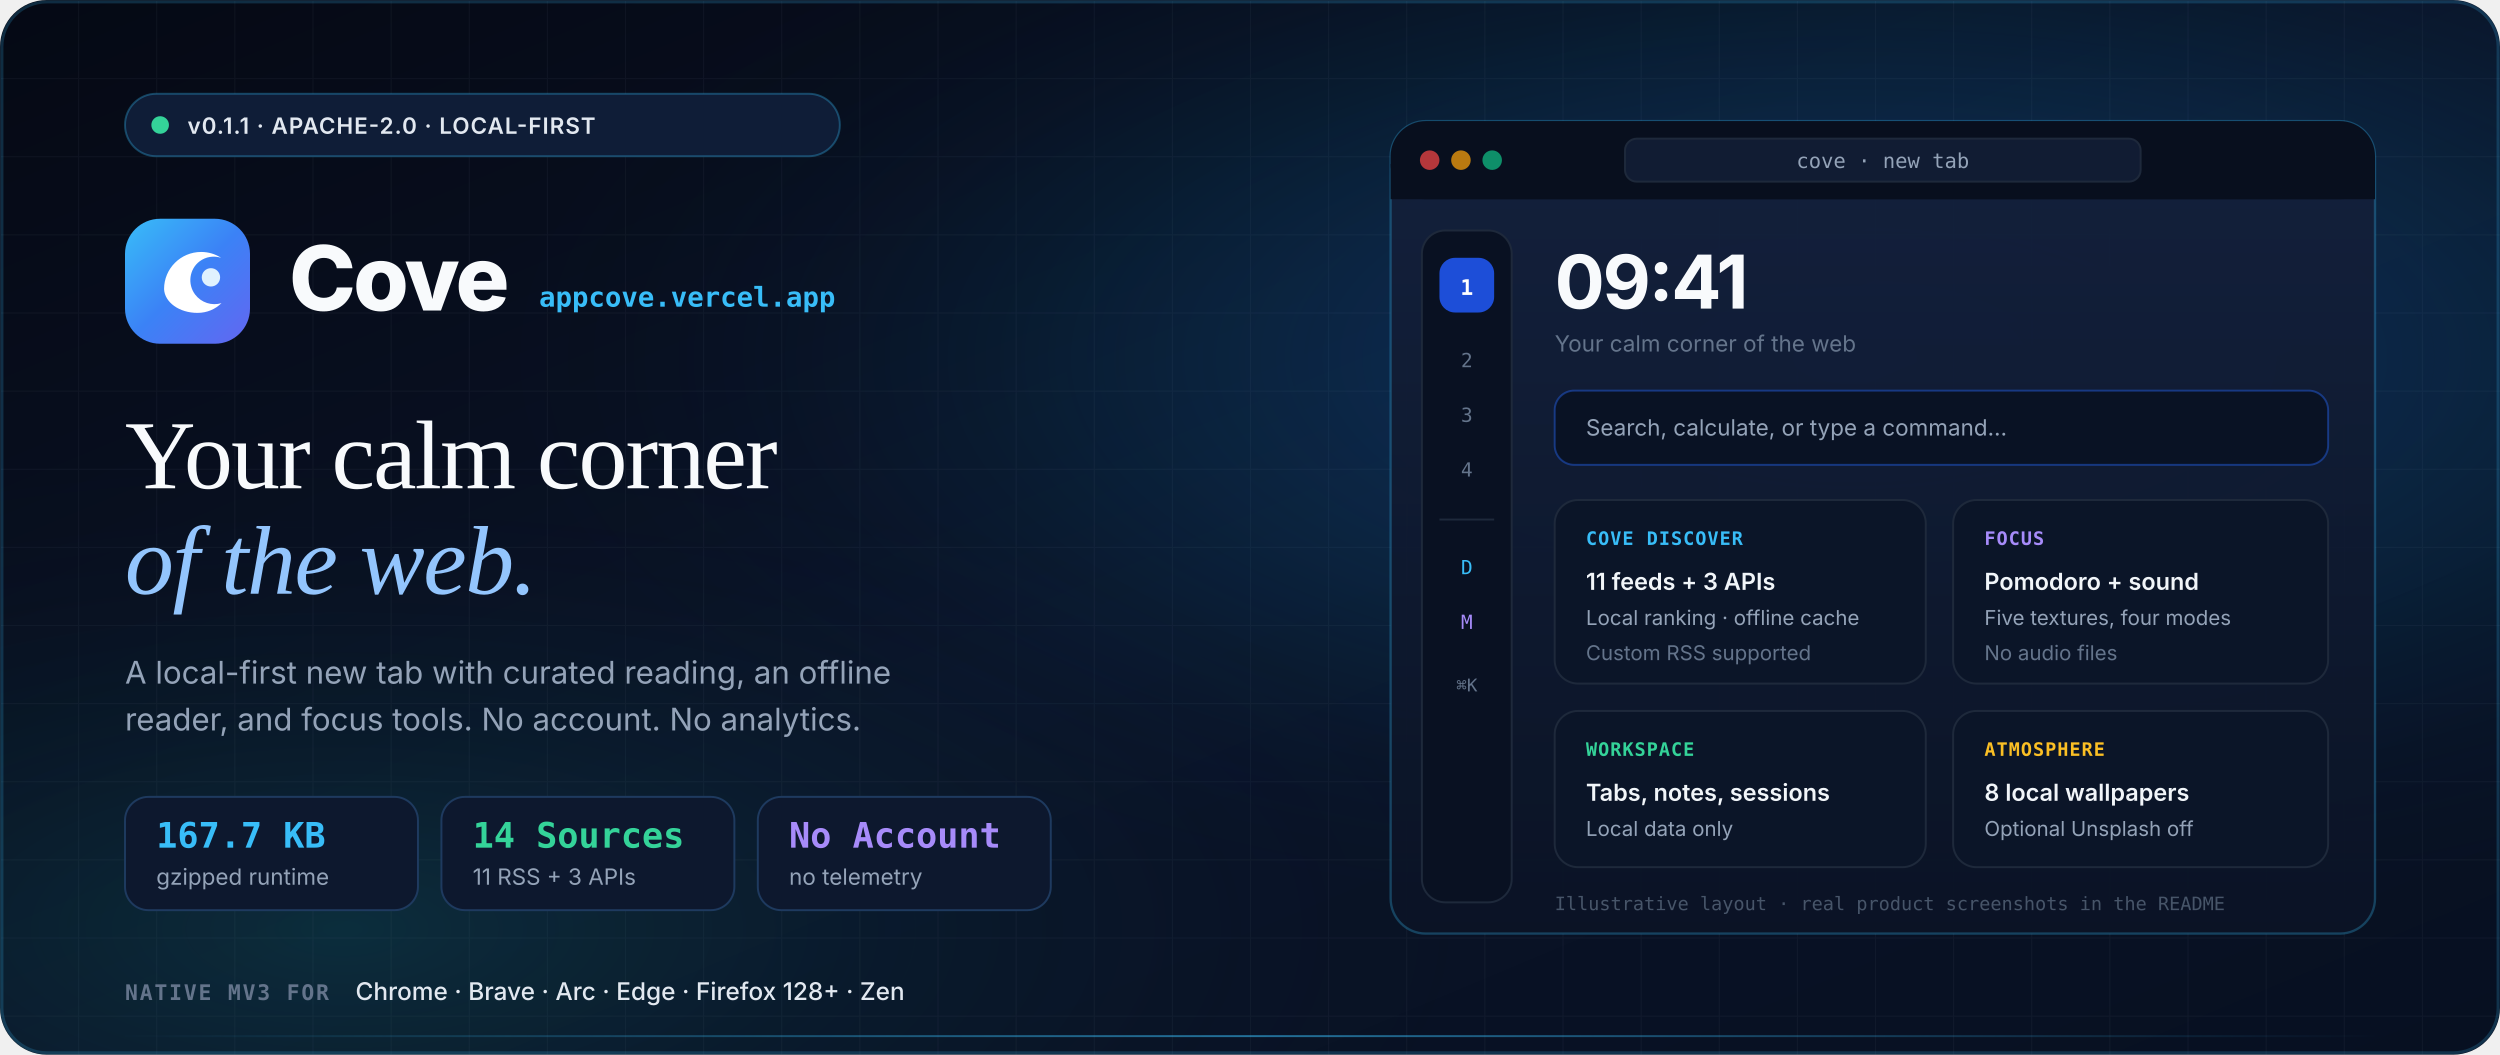
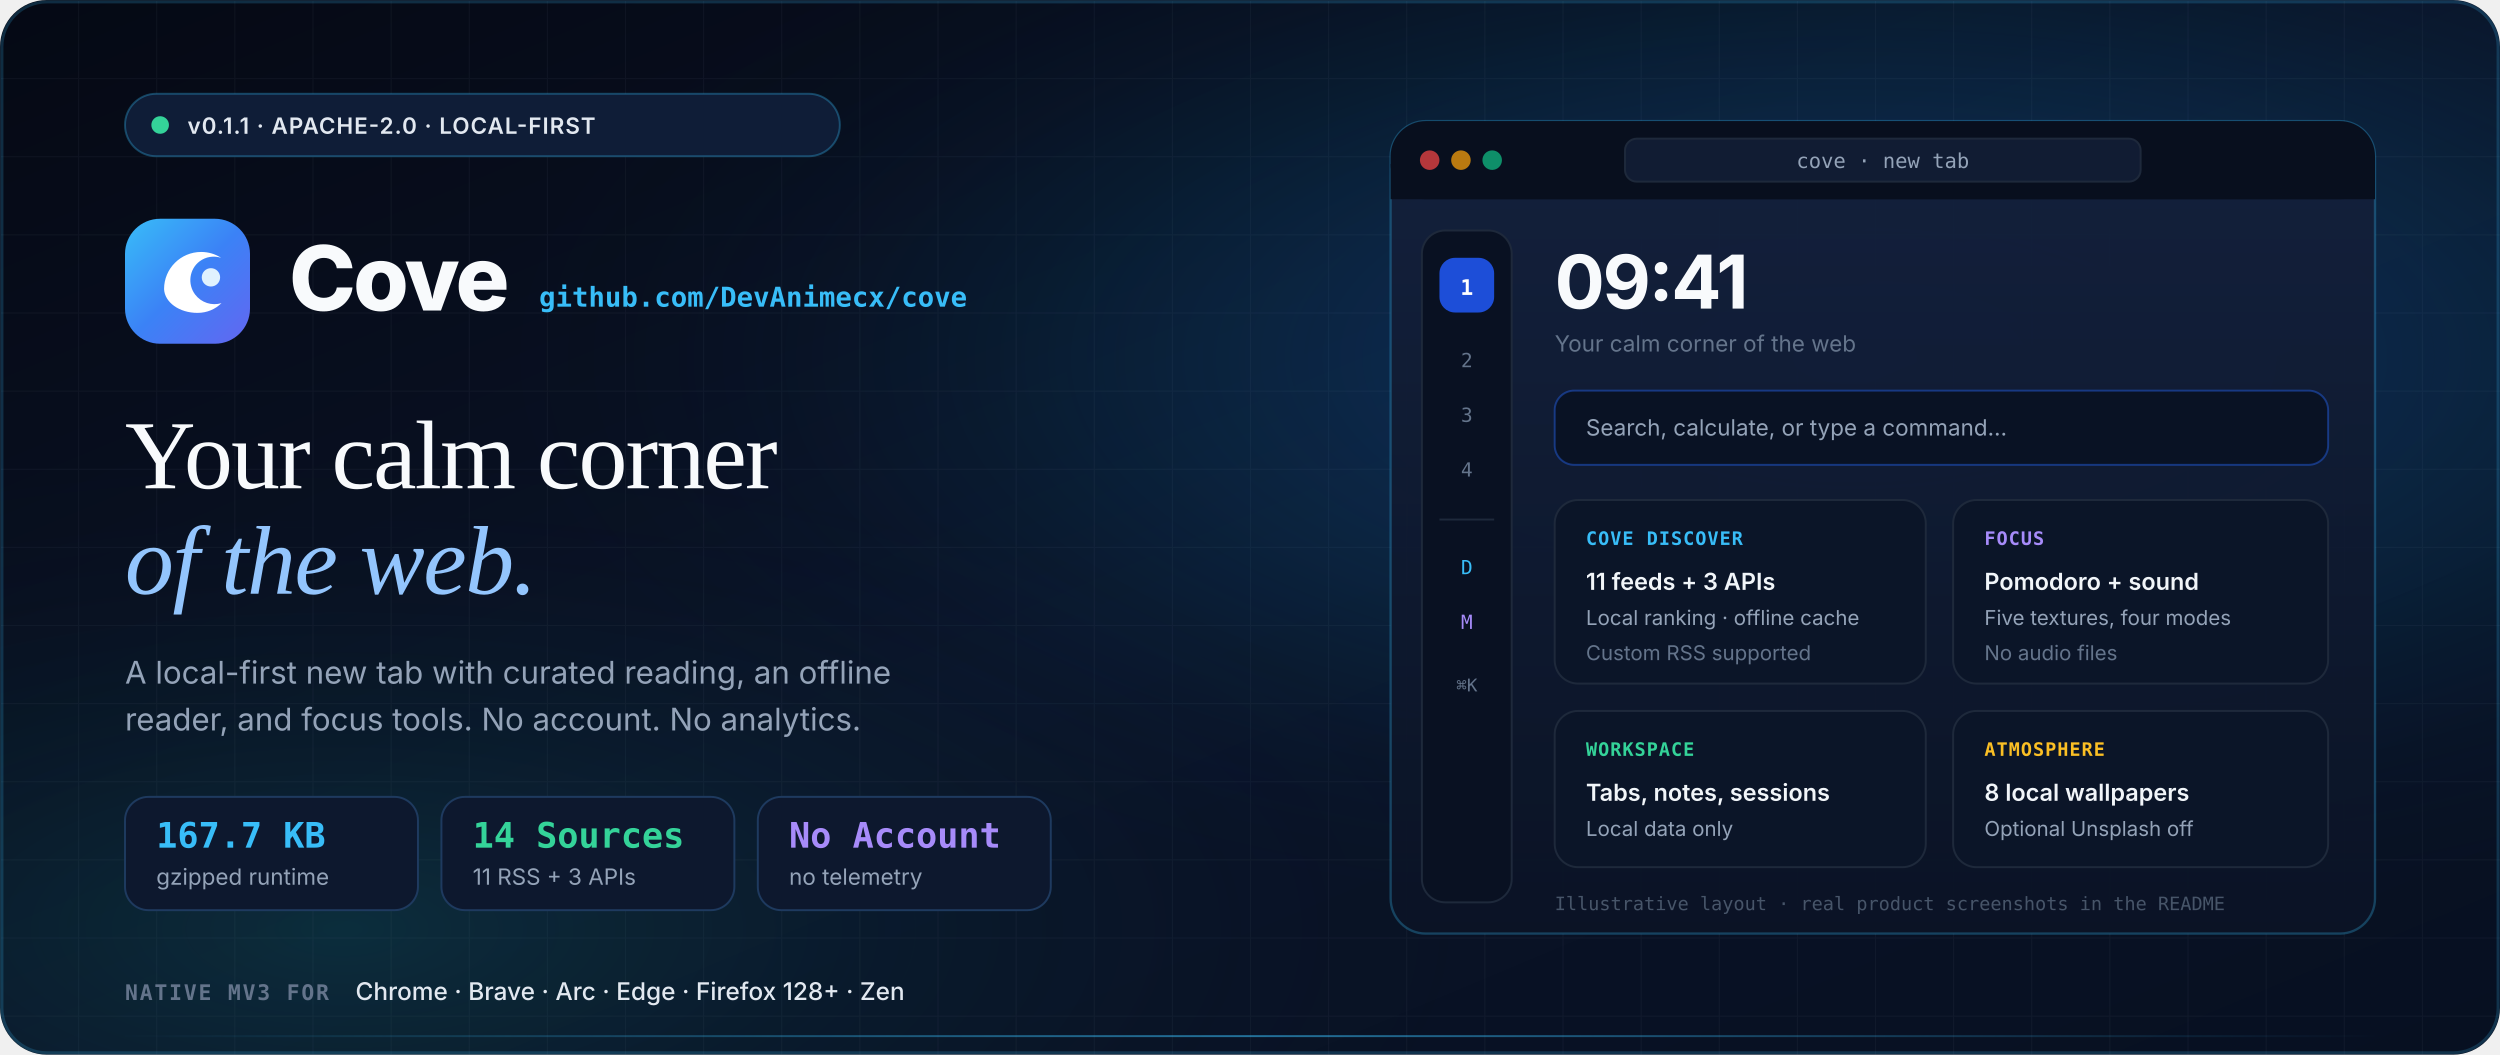
<svg xmlns="http://www.w3.org/2000/svg" viewBox="0 0 1280 540" width="1280" height="540" role="img" aria-labelledby="coveHeroTitle coveHeroDesc">
  <defs>
    <linearGradient id="bgCanvas" x1="0" y1="0" x2="1" y2="1">
      <stop offset="0%" stop-color="#050914" />
      <stop offset="52%" stop-color="#0A1328" />
      <stop offset="100%" stop-color="#071021" />
    </linearGradient>
    <radialGradient id="cobaltOrb" cx="74%" cy="34%" r="56%">
      <stop offset="0%" stop-color="#2563EB" stop-opacity="0.30" />
      <stop offset="55%" stop-color="#0EA5E9" stop-opacity="0.09" />
      <stop offset="100%" stop-color="#050914" stop-opacity="0" />
    </radialGradient>
    <radialGradient id="tealOrb" cx="14%" cy="88%" r="48%">
      <stop offset="0%" stop-color="#14B8A6" stop-opacity="0.16" />
      <stop offset="100%" stop-color="#050914" stop-opacity="0" />
    </radialGradient>
    <linearGradient id="cardGlass" x1="0" y1="0" x2="0" y2="1">
      <stop offset="0%" stop-color="#13203B" stop-opacity="0.94" />
      <stop offset="100%" stop-color="#0B1325" stop-opacity="0.98" />
    </linearGradient>
    <linearGradient id="logoGrad" x1="0" y1="0" x2="1" y2="1">
      <stop offset="0%" stop-color="#38BDF8" />
      <stop offset="50%" stop-color="#3B82F6" />
      <stop offset="100%" stop-color="#6366F1" />
    </linearGradient>
    <linearGradient id="hairline" x1="0" y1="0" x2="1" y2="0">
      <stop offset="0%" stop-color="#38BDF8" stop-opacity="0" />
      <stop offset="50%" stop-color="#38BDF8" stop-opacity="0.55" />
      <stop offset="100%" stop-color="#38BDF8" stop-opacity="0" />
    </linearGradient>
    <pattern id="subtleGrid" width="40" height="40" patternUnits="userSpaceOnUse">
      <path d="M 40 0 L 0 0 0 40" fill="none" stroke="#94A3B8" stroke-opacity="0.055" stroke-width="1" />
    </pattern>
  </defs>
  <rect width="1280" height="540" rx="24" fill="url(#bgCanvas)" />
  <rect width="1280" height="540" rx="24" fill="url(#subtleGrid)" />
  <rect width="1280" height="540" rx="24" fill="url(#cobaltOrb)" />
  <rect width="1280" height="540" rx="24" fill="url(#tealOrb)" />
  <rect x="1" y="1" width="1278" height="538" rx="23" fill="none" stroke="#38BDF8" stroke-opacity="0.20" stroke-width="1.5" />
  <g transform="translate(64, 48)">
    <rect width="366" height="32" rx="16" fill="#0F1D37" stroke="#38BDF8" stroke-opacity="0.32" />
    <circle cx="18" cy="16" r="4.5" fill="#34D399" />
    <text x="32" y="20.5" fill="#E2E8F0" font-family="-apple-system, BlinkMacSystemFont, 'Segoe UI', Inter, sans-serif" font-size="11.5" font-weight="600" letter-spacing="0.5">v0.1.1  ·  APACHE-2.0  ·  LOCAL-FIRST</text>
  </g>
  <g transform="translate(64, 112)">
    <rect width="64" height="64" rx="18" fill="url(#logoGrad)" />
    <path d="M20 36C20 25.5 28.5 17 39 17C42.8 17 46.3 18.1 49.2 20C45.5 18.8 41.4 19.4 38.2 21.8C32.9 25.8 31.9 33.5 35.9 38.8C39.1 43 44.5 44.7 49.4 43.2C46.3 46.3 42 48.2 37.1 48.2C27.8 48.2 20.3 42.8 20 36Z" fill="#FFFFFF" />
    <circle cx="44" cy="30" r="4.7" fill="#E0F2FE" />
    <text x="84" y="47" fill="#F8FAFC" font-family="-apple-system, BlinkMacSystemFont, 'Segoe UI', Inter, sans-serif" font-size="46" font-weight="800" letter-spacing="-1.4">Cove</text>
-     <text x="212" y="45" fill="#38BDF8" font-family="ui-monospace, SFMono-Regular, Menlo, monospace" font-size="14" font-weight="600">appcove.vercel.app</text>
+     <text x="212" y="45" fill="#38BDF8" font-family="ui-monospace, SFMono-Regular, Menlo, monospace" font-size="14" font-weight="600">github.com/DevAnimecx/cove</text>
  </g>
  <text x="64" y="250" fill="#F8FAFC" font-family="Georgia, 'Times New Roman', serif" font-size="50" font-weight="400" letter-spacing="-0.9">Your calm corner</text>
  <text x="64" y="304" fill="#93C5FD" font-family="Georgia, 'Times New Roman', serif" font-size="50" font-style="italic" font-weight="400" letter-spacing="-0.7">of the web.</text>
  <text x="64" y="350" fill="#94A3B8" font-family="-apple-system, BlinkMacSystemFont, 'Segoe UI', Inter, sans-serif" font-size="16">A local-first new tab with curated reading, an offline</text>
  <text x="64" y="374" fill="#94A3B8" font-family="-apple-system, BlinkMacSystemFont, 'Segoe UI', Inter, sans-serif" font-size="16">reader, and focus tools. No account. No analytics.</text>
  <g transform="translate(64, 408)">
    <rect width="150" height="58" rx="12" fill="#0D182E" stroke="#1E3A5F" />
    <text x="16" y="26" fill="#38BDF8" font-family="ui-monospace, SFMono-Regular, Menlo, monospace" font-size="18" font-weight="700">167.7 KB</text>
    <text x="16" y="45" fill="#94A3B8" font-family="-apple-system, BlinkMacSystemFont, 'Segoe UI', sans-serif" font-size="11.5">gzipped runtime</text>
    <rect x="162" y="0" width="150" height="58" rx="12" fill="#0D182E" stroke="#1E3A5F" />
    <text x="178" y="26" fill="#34D399" font-family="ui-monospace, SFMono-Regular, Menlo, monospace" font-size="18" font-weight="700">14 Sources</text>
    <text x="178" y="45" fill="#94A3B8" font-family="-apple-system, BlinkMacSystemFont, 'Segoe UI', sans-serif" font-size="11.5">11 RSS + 3 APIs</text>
    <rect x="324" y="0" width="150" height="58" rx="12" fill="#0D182E" stroke="#1E3A5F" />
    <text x="340" y="26" fill="#A78BFA" font-family="ui-monospace, SFMono-Regular, Menlo, monospace" font-size="18" font-weight="700">No Account</text>
    <text x="340" y="45" fill="#94A3B8" font-family="-apple-system, BlinkMacSystemFont, 'Segoe UI', sans-serif" font-size="11.5">no telemetry</text>
  </g>
  <g transform="translate(64, 496)">
    <text x="0" y="16" fill="#64748B" font-family="ui-monospace, SFMono-Regular, Menlo, monospace" font-size="11" font-weight="600" letter-spacing="0.9">NATIVE MV3 FOR</text>
    <text x="118" y="16" fill="#E2E8F0" font-family="-apple-system, BlinkMacSystemFont, 'Segoe UI', sans-serif" font-size="12.5" font-weight="500">Chrome  ·  Brave  ·  Arc  ·  Edge  ·  Firefox 128+  ·  Zen</text>
  </g>
  <g transform="translate(712, 62)">
    <rect width="504" height="416" rx="18" fill="url(#cardGlass)" stroke="#38BDF8" stroke-opacity="0.28" stroke-width="1.2" />
    <rect width="504" height="40" rx="18" fill="#080F1E" />
    <rect y="22" width="504" height="18" fill="#080F1E" />
    <circle cx="20" cy="20" r="5" fill="#EF4444" fill-opacity="0.75" />
    <circle cx="36" cy="20" r="5" fill="#F59E0B" fill-opacity="0.75" />
    <circle cx="52" cy="20" r="5" fill="#10B981" fill-opacity="0.75" />
    <rect x="120" y="9" width="264" height="22" rx="6" fill="#111C33" stroke="#1E293B" />
    <text x="252" y="24" text-anchor="middle" fill="#94A3B8" font-family="ui-monospace, SFMono-Regular, Menlo, monospace" font-size="10.5">cove · new tab</text>
    <rect x="16" y="56" width="46" height="344" rx="12" fill="#091122" stroke="#1E293B" />
    <rect x="25" y="70" width="28" height="28" rx="8" fill="#1D4ED8" />
    <text x="39" y="89" text-anchor="middle" fill="#FFFFFF" font-family="ui-monospace, monospace" font-size="11" font-weight="700">1</text>
    <text x="39" y="126" text-anchor="middle" fill="#64748B" font-family="ui-monospace, monospace" font-size="10">2</text>
    <text x="39" y="154" text-anchor="middle" fill="#64748B" font-family="ui-monospace, monospace" font-size="10">3</text>
    <text x="39" y="182" text-anchor="middle" fill="#64748B" font-family="ui-monospace, monospace" font-size="10">4</text>
    <line x1="25" y1="204" x2="53" y2="204" stroke="#1E293B" />
    <text x="39" y="232" text-anchor="middle" fill="#38BDF8" font-family="ui-monospace, monospace" font-size="10">D</text>
    <text x="39" y="260" text-anchor="middle" fill="#A78BFA" font-family="ui-monospace, monospace" font-size="10">M</text>
    <text x="39" y="292" text-anchor="middle" fill="#64748B" font-family="ui-monospace, monospace" font-size="9">⌘K</text>
    <text x="84" y="96" fill="#F8FAFC" font-family="-apple-system, BlinkMacSystemFont, 'Segoe UI', Inter, sans-serif" font-size="38" font-weight="650" letter-spacing="-1.1">09:41</text>
    <text x="84" y="118" fill="#64748B" font-family="-apple-system, BlinkMacSystemFont, 'Segoe UI', sans-serif" font-size="11.5">Your calm corner of the web</text>
    <rect x="84" y="138" width="396" height="38" rx="10" fill="#091224" stroke="#2563EB" stroke-opacity="0.45" />
    <text x="100" y="161" fill="#94A3B8" font-family="-apple-system, BlinkMacSystemFont, 'Segoe UI', sans-serif" font-size="11.5">Search, calculate, or type a command…</text>
    <rect x="84" y="194" width="190" height="94" rx="12" fill="#0B1528" stroke="#1E293B" />
    <text x="100" y="217" fill="#38BDF8" font-family="ui-monospace, monospace" font-size="9.5" font-weight="700" letter-spacing="0.5">COVE DISCOVER</text>
    <text x="100" y="240" fill="#F1F5F9" font-family="-apple-system, BlinkMacSystemFont, 'Segoe UI', sans-serif" font-size="12" font-weight="600">11 feeds + 3 APIs</text>
    <text x="100" y="258" fill="#94A3B8" font-family="-apple-system, BlinkMacSystemFont, 'Segoe UI', sans-serif" font-size="10.5">Local ranking · offline cache</text>
    <text x="100" y="276" fill="#64748B" font-family="-apple-system, BlinkMacSystemFont, 'Segoe UI', sans-serif" font-size="10.5">Custom RSS supported</text>
    <rect x="288" y="194" width="192" height="94" rx="12" fill="#0B1528" stroke="#1E293B" />
    <text x="304" y="217" fill="#A78BFA" font-family="ui-monospace, monospace" font-size="9.5" font-weight="700" letter-spacing="0.5">FOCUS</text>
    <text x="304" y="240" fill="#F1F5F9" font-family="-apple-system, BlinkMacSystemFont, 'Segoe UI', sans-serif" font-size="12" font-weight="600">Pomodoro + sound</text>
    <text x="304" y="258" fill="#94A3B8" font-family="-apple-system, BlinkMacSystemFont, 'Segoe UI', sans-serif" font-size="10.5">Five textures, four modes</text>
    <text x="304" y="276" fill="#64748B" font-family="-apple-system, BlinkMacSystemFont, 'Segoe UI', sans-serif" font-size="10.5">No audio files</text>
    <rect x="84" y="302" width="190" height="80" rx="12" fill="#0B1528" stroke="#1E293B" />
    <text x="100" y="325" fill="#34D399" font-family="ui-monospace, monospace" font-size="9.5" font-weight="700" letter-spacing="0.5">WORKSPACE</text>
    <text x="100" y="348" fill="#F1F5F9" font-family="-apple-system, BlinkMacSystemFont, 'Segoe UI', sans-serif" font-size="12" font-weight="600">Tabs, notes, sessions</text>
    <text x="100" y="366" fill="#94A3B8" font-family="-apple-system, BlinkMacSystemFont, 'Segoe UI', sans-serif" font-size="10.5">Local data only</text>
    <rect x="288" y="302" width="192" height="80" rx="12" fill="#0B1528" stroke="#1E293B" />
    <text x="304" y="325" fill="#FBBF24" font-family="ui-monospace, monospace" font-size="9.5" font-weight="700" letter-spacing="0.5">ATMOSPHERE</text>
    <text x="304" y="348" fill="#F1F5F9" font-family="-apple-system, BlinkMacSystemFont, 'Segoe UI', sans-serif" font-size="12" font-weight="600">8 local wallpapers</text>
    <text x="304" y="366" fill="#94A3B8" font-family="-apple-system, BlinkMacSystemFont, 'Segoe UI', sans-serif" font-size="10.5">Optional Unsplash off</text>
    <text x="84" y="404" fill="#475569" font-family="ui-monospace, monospace" font-size="9.5">Illustrative layout · real product screenshots in the README</text>
  </g>
  <rect x="64" y="530" width="1152" height="1" fill="url(#hairline)" />
</svg>
